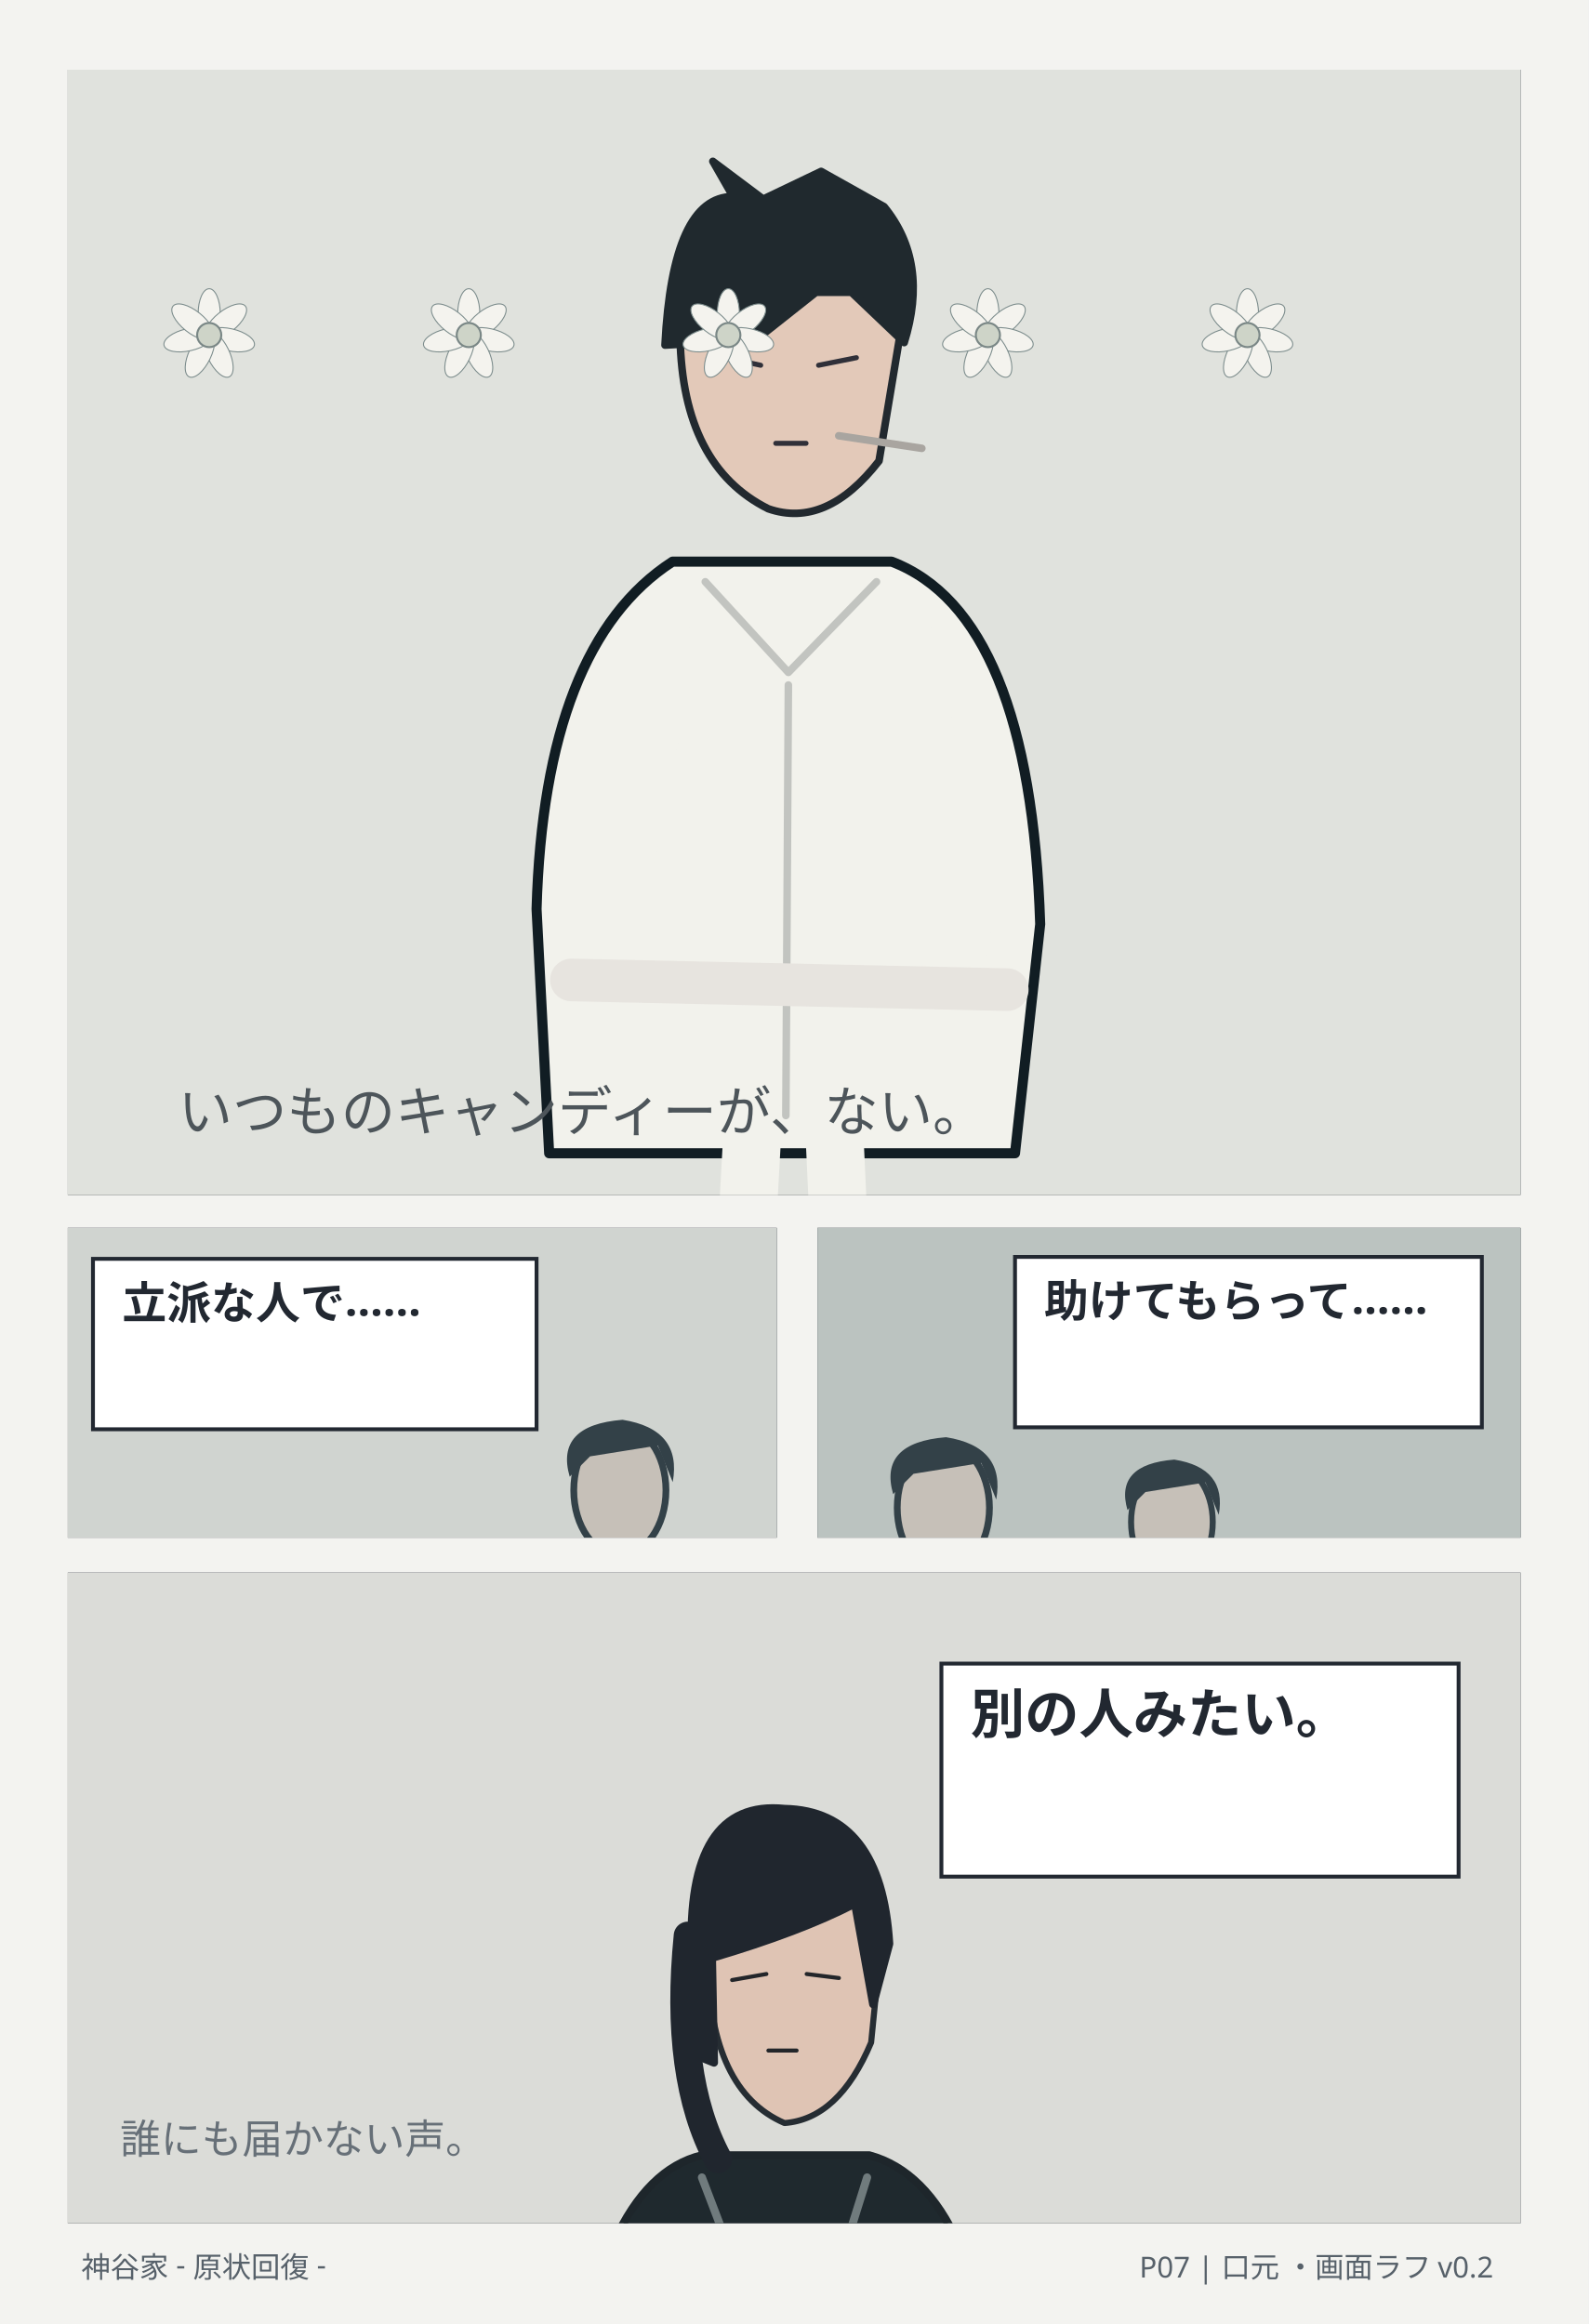
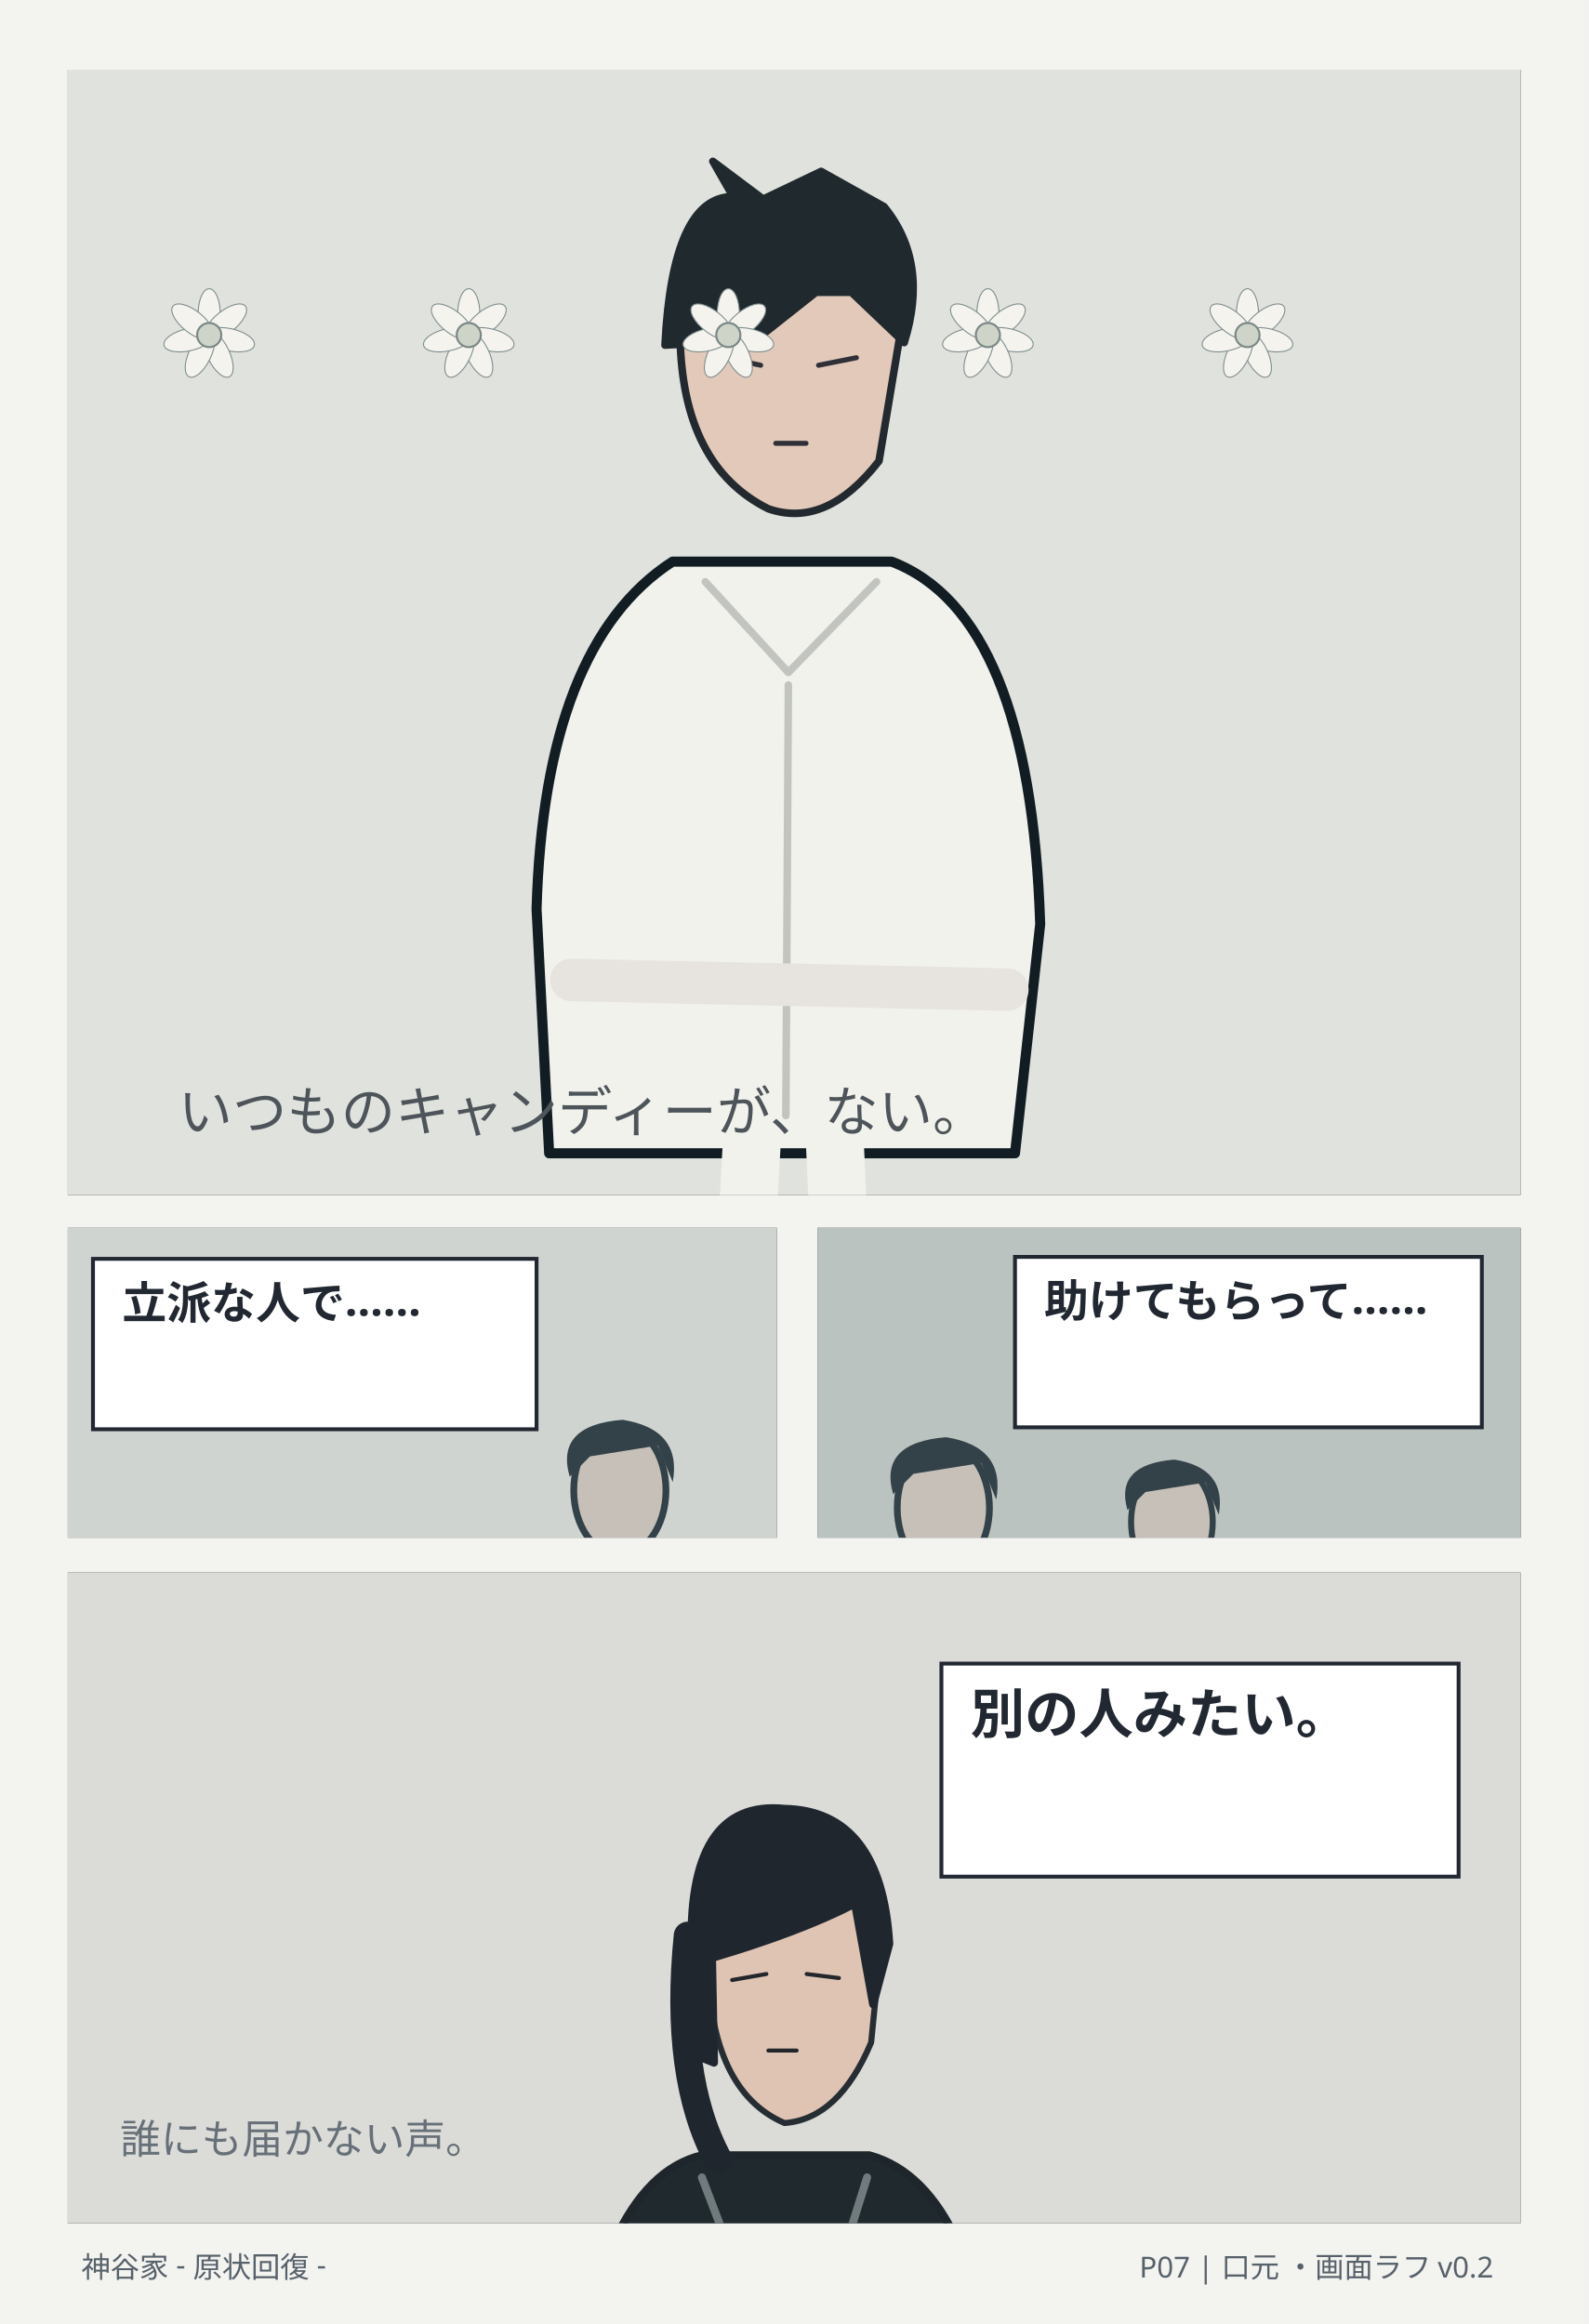
<svg xmlns="http://www.w3.org/2000/svg" width="820" height="1200" viewBox="0 0 820 1200">
  <defs>
    <linearGradient id="night" x1="0" x2="1" y1="0" y2=".8">
      <stop stop-color="#252e37" />
      <stop offset="1" stop-color="#65747c" />
    </linearGradient>
    <linearGradient id="warm" x1="0" x2=".6" y1="0" y2="1">
      <stop stop-color="#e2e0da" />
      <stop offset="1" stop-color="#a6b0af" />
    </linearGradient>
    <pattern id="grain" width="9" height="9" patternUnits="userSpaceOnUse">
      <circle cx="1" cy="1" r=".65" fill="#29343a" opacity=".19" />
    </pattern>
    <pattern id="grid" width="18" height="18" patternUnits="userSpaceOnUse">
      <path d="M18 0L0 0 0 18" fill="none" stroke="#a8b0b1" stroke-width=".8" />
    </pattern>
  </defs>
  <rect x="0" y="0" width="820" height="1200" fill="#f3f3f0" stroke="none" stroke-width="2" />
  <g id="07-1">
    <svg x="35" y="36" width="750" height="581" viewBox="0 0 750 581">
      <rect x="0" y="0" width="750" height="581" fill="#ddd" stroke="#222831" stroke-width="5" />
      <rect x="0" y="0" width="750" height="581" fill="#e0e2dd" stroke="none" stroke-width="0" />
      <g transform="translate(372 267) scale(1.3)">
        <path d="M-46 -10Q-97 23 -100 128L-95 225L90 225L100 134Q96 11 41 -10Z" fill="#f2f2ec" stroke="#111d23" stroke-width="4" stroke-linejoin="round" stroke-linecap="round" />
        <path d="M-33-2L0 34L35-2M0 39L-1 210" fill="none" stroke="#c2c4c0" stroke-width="3" stroke-linejoin="round" stroke-linecap="round" />
        <path d="M-14 211L-20 320M18 211L23 320" fill="none" stroke="#f2f2ec" stroke-width="23" stroke-linejoin="round" stroke-linecap="round" />
        <path d="M-48 24L-71 140M48 24L69 140" fill="none" stroke="#f2f2ec" stroke-width="23" stroke-linejoin="round" stroke-linecap="round" />
        <path d="M-43-99Q-48-145-2-145Q44-137 44-98L36-50Q15-23-8-31Q-42-48-43-99Z" fill="#e3c9b9" stroke="#22292f" stroke-width="3" stroke-linejoin="round" stroke-linecap="round" />
        <path d="M-49-96Q-46-155-22-155L-30-169L-10-154L13-165L38-151Q56-129 46-97L25-117L11-117L-13-98Z" fill="#20292e" stroke="#20292e" stroke-width="3" stroke-linejoin="round" stroke-linecap="round" />
        <path d="M-25-91L-11-88M12-88L27-91M-5-57L7-57" fill="none" stroke="#303039" stroke-width="2" stroke-linejoin="round" stroke-linecap="round" />
-         <path d="M20 -60L53 -55" fill="none" stroke="#a9a5a0" stroke-width="3" stroke-linejoin="round" stroke-linecap="round" />
      </g>
      <path d="M260 470L485 475" fill="none" stroke="#e7e4df" stroke-width="22" stroke-linejoin="round" stroke-linecap="round" />
      <g transform="translate(73 137) scale(0.52)">
        <ellipse cx="0" cy="-21" rx="11" ry="25" transform="rotate(0)" fill="#f4f3ee" stroke="#7c8c8c" stroke-width="1" />
        <ellipse cx="0" cy="-21" rx="11" ry="25" transform="rotate(51.42857)" fill="#f4f3ee" stroke="#7c8c8c" stroke-width="1" />
        <ellipse cx="0" cy="-21" rx="11" ry="25" transform="rotate(102.8571)" fill="#f4f3ee" stroke="#7c8c8c" stroke-width="1" />
        <ellipse cx="0" cy="-21" rx="11" ry="25" transform="rotate(154.2857)" fill="#f4f3ee" stroke="#7c8c8c" stroke-width="1" />
        <ellipse cx="0" cy="-21" rx="11" ry="25" transform="rotate(205.7143)" fill="#f4f3ee" stroke="#7c8c8c" stroke-width="1" />
        <ellipse cx="0" cy="-21" rx="11" ry="25" transform="rotate(257.1429)" fill="#f4f3ee" stroke="#7c8c8c" stroke-width="1" />
        <ellipse cx="0" cy="-21" rx="11" ry="25" transform="rotate(308.5714)" fill="#f4f3ee" stroke="#7c8c8c" stroke-width="1" />
        <circle r="12" fill="#ced4c8" stroke="#7a8786" stroke-width="2" />
      </g>
      <g transform="translate(207 137) scale(0.52)">
        <ellipse cx="0" cy="-21" rx="11" ry="25" transform="rotate(0)" fill="#f4f3ee" stroke="#7c8c8c" stroke-width="1" />
        <ellipse cx="0" cy="-21" rx="11" ry="25" transform="rotate(51.42857)" fill="#f4f3ee" stroke="#7c8c8c" stroke-width="1" />
        <ellipse cx="0" cy="-21" rx="11" ry="25" transform="rotate(102.8571)" fill="#f4f3ee" stroke="#7c8c8c" stroke-width="1" />
        <ellipse cx="0" cy="-21" rx="11" ry="25" transform="rotate(154.2857)" fill="#f4f3ee" stroke="#7c8c8c" stroke-width="1" />
        <ellipse cx="0" cy="-21" rx="11" ry="25" transform="rotate(205.7143)" fill="#f4f3ee" stroke="#7c8c8c" stroke-width="1" />
        <ellipse cx="0" cy="-21" rx="11" ry="25" transform="rotate(257.1429)" fill="#f4f3ee" stroke="#7c8c8c" stroke-width="1" />
        <ellipse cx="0" cy="-21" rx="11" ry="25" transform="rotate(308.5714)" fill="#f4f3ee" stroke="#7c8c8c" stroke-width="1" />
        <circle r="12" fill="#ced4c8" stroke="#7a8786" stroke-width="2" />
      </g>
      <g transform="translate(341 137) scale(0.52)">
        <ellipse cx="0" cy="-21" rx="11" ry="25" transform="rotate(0)" fill="#f4f3ee" stroke="#7c8c8c" stroke-width="1" />
        <ellipse cx="0" cy="-21" rx="11" ry="25" transform="rotate(51.42857)" fill="#f4f3ee" stroke="#7c8c8c" stroke-width="1" />
        <ellipse cx="0" cy="-21" rx="11" ry="25" transform="rotate(102.8571)" fill="#f4f3ee" stroke="#7c8c8c" stroke-width="1" />
        <ellipse cx="0" cy="-21" rx="11" ry="25" transform="rotate(154.2857)" fill="#f4f3ee" stroke="#7c8c8c" stroke-width="1" />
        <ellipse cx="0" cy="-21" rx="11" ry="25" transform="rotate(205.7143)" fill="#f4f3ee" stroke="#7c8c8c" stroke-width="1" />
        <ellipse cx="0" cy="-21" rx="11" ry="25" transform="rotate(257.1429)" fill="#f4f3ee" stroke="#7c8c8c" stroke-width="1" />
        <ellipse cx="0" cy="-21" rx="11" ry="25" transform="rotate(308.5714)" fill="#f4f3ee" stroke="#7c8c8c" stroke-width="1" />
        <circle r="12" fill="#ced4c8" stroke="#7a8786" stroke-width="2" />
      </g>
      <g transform="translate(475 137) scale(0.52)">
        <ellipse cx="0" cy="-21" rx="11" ry="25" transform="rotate(0)" fill="#f4f3ee" stroke="#7c8c8c" stroke-width="1" />
        <ellipse cx="0" cy="-21" rx="11" ry="25" transform="rotate(51.42857)" fill="#f4f3ee" stroke="#7c8c8c" stroke-width="1" />
        <ellipse cx="0" cy="-21" rx="11" ry="25" transform="rotate(102.8571)" fill="#f4f3ee" stroke="#7c8c8c" stroke-width="1" />
        <ellipse cx="0" cy="-21" rx="11" ry="25" transform="rotate(154.2857)" fill="#f4f3ee" stroke="#7c8c8c" stroke-width="1" />
        <ellipse cx="0" cy="-21" rx="11" ry="25" transform="rotate(205.7143)" fill="#f4f3ee" stroke="#7c8c8c" stroke-width="1" />
        <ellipse cx="0" cy="-21" rx="11" ry="25" transform="rotate(257.1429)" fill="#f4f3ee" stroke="#7c8c8c" stroke-width="1" />
        <ellipse cx="0" cy="-21" rx="11" ry="25" transform="rotate(308.5714)" fill="#f4f3ee" stroke="#7c8c8c" stroke-width="1" />
        <circle r="12" fill="#ced4c8" stroke="#7a8786" stroke-width="2" />
      </g>
      <g transform="translate(609 137) scale(0.52)">
        <ellipse cx="0" cy="-21" rx="11" ry="25" transform="rotate(0)" fill="#f4f3ee" stroke="#7c8c8c" stroke-width="1" />
        <ellipse cx="0" cy="-21" rx="11" ry="25" transform="rotate(51.42857)" fill="#f4f3ee" stroke="#7c8c8c" stroke-width="1" />
        <ellipse cx="0" cy="-21" rx="11" ry="25" transform="rotate(102.8571)" fill="#f4f3ee" stroke="#7c8c8c" stroke-width="1" />
        <ellipse cx="0" cy="-21" rx="11" ry="25" transform="rotate(154.2857)" fill="#f4f3ee" stroke="#7c8c8c" stroke-width="1" />
        <ellipse cx="0" cy="-21" rx="11" ry="25" transform="rotate(205.7143)" fill="#f4f3ee" stroke="#7c8c8c" stroke-width="1" />
        <ellipse cx="0" cy="-21" rx="11" ry="25" transform="rotate(257.1429)" fill="#f4f3ee" stroke="#7c8c8c" stroke-width="1" />
        <ellipse cx="0" cy="-21" rx="11" ry="25" transform="rotate(308.5714)" fill="#f4f3ee" stroke="#7c8c8c" stroke-width="1" />
        <circle r="12" fill="#ced4c8" stroke="#7a8786" stroke-width="2" />
      </g>
      <text x="57" y="548" font-family="'Noto Sans JP',sans-serif" font-size="28" font-weight="500" fill="#4d555a" text-anchor="start">いつものキャンディーが、ない。</text>
    </svg>
  </g>
  <g id="07-2">
    <svg x="422" y="634" width="363" height="160" viewBox="0 0 363 160">
      <rect x="0" y="0" width="363" height="160" fill="#ddd" stroke="#222831" stroke-width="5" />
      <rect x="0" y="0" width="363" height="160" fill="#bbc3c0" stroke="none" stroke-width="0" />
      <g transform="translate(65 183) scale(0.7)">
        <path d="M-35 0Q-87 26-85 145L84 145Q85 30 37 0Z" fill="#334148" stroke="none" stroke-width="0" stroke-linejoin="round" stroke-linecap="round" />
        <ellipse cx="0" cy="-55" rx="34" ry="48" fill="#c6c0b8" stroke="#334148" stroke-width="5" />
        <path d="M-37-65Q-48-103 2-107Q46-100 39-61L28-88L-22-80Z" fill="#334148" />
      </g>
      <g transform="translate(183 186) scale(0.62)">
        <path d="M-35 0Q-87 26-85 145L84 145Q85 30 37 0Z" fill="#334148" stroke="none" stroke-width="0" stroke-linejoin="round" stroke-linecap="round" />
        <ellipse cx="0" cy="-55" rx="34" ry="48" fill="#c6c0b8" stroke="#334148" stroke-width="5" />
        <path d="M-37-65Q-48-103 2-107Q46-100 39-61L28-88L-22-80Z" fill="#334148" />
      </g>
      <rect x="102" y="15" width="241" height="88" fill="#fff" stroke="#222831" stroke-width="2" />
      <text x="117" y="46" font-family="'Noto Sans JP',sans-serif" font-size="23" font-weight="600" fill="#222831" text-anchor="start">助けてもらって……</text>
    </svg>
  </g>
  <g id="07-3">
    <svg x="35" y="634" width="366" height="160" viewBox="0 0 366 160">
      <rect x="0" y="0" width="366" height="160" fill="#ddd" stroke="#222831" stroke-width="5" />
      <rect x="0" y="0" width="366" height="160" fill="#d0d4d0" stroke="none" stroke-width="0" />
      <g transform="translate(285 174) scale(0.7)">
        <path d="M-35 0Q-87 26-85 145L84 145Q85 30 37 0Z" fill="#334148" stroke="none" stroke-width="0" stroke-linejoin="round" stroke-linecap="round" />
        <ellipse cx="0" cy="-55" rx="34" ry="48" fill="#c6c0b8" stroke="#334148" stroke-width="5" />
        <path d="M-37-65Q-48-103 2-107Q46-100 39-61L28-88L-22-80Z" fill="#334148" />
      </g>
      <rect x="13" y="16" width="229" height="88" fill="#fff" stroke="#222831" stroke-width="2" />
      <text x="28" y="47" font-family="'Noto Sans JP',sans-serif" font-size="23" font-weight="600" fill="#222831" text-anchor="start">立派な人で……</text>
    </svg>
  </g>
  <g id="07-4">
    <svg x="35" y="812" width="750" height="336" viewBox="0 0 750 336">
      <rect x="0" y="0" width="750" height="336" fill="#ddd" stroke="#222831" stroke-width="5" />
      <rect x="0" y="0" width="750" height="336" fill="#dbdcd8" stroke="none" stroke-width="0" />
      <g transform="translate(370 304) scale(1.04)">
        <path d="M-41-3Q-95 10-108 144L-100 276L101 276L108 144Q98 12 42 -3Z" fill="#1f292e" stroke="#1e262b" stroke-width="4" stroke-linejoin="round" stroke-linecap="round" />
        <path d="M-38-99Q-57-151-10-160Q39-153 48-109L43-59Q27-21 0-19Q-37-35-38-99Z" fill="#dfc4b4" stroke="#262d33" stroke-width="3" stroke-linejoin="round" stroke-linecap="round" />
        <path d="M-46-102Q-49-180 0-175Q48-174 52-108L44-78L35-128Q8-114-36-101L-35-49L-45-53Z" fill="#20262e" stroke="#20262e" stroke-width="4" stroke-linejoin="round" stroke-linecap="round" />
        <path d="M-26-90L-9-93M11-93L27-91M-8-55L6-55" fill="none" stroke="#23262a" stroke-width="2" stroke-linejoin="round" stroke-linecap="round" />
        <path d="M-48-112Q-55-42-33-1" fill="none" stroke="#20262e" stroke-width="14" stroke-linejoin="round" stroke-linecap="round" />
        <path d="M-41 8L-15 76L1 41L20 75L41 8M0 75L-3 265" fill="none" stroke="#707b7d" stroke-width="4" stroke-linejoin="round" stroke-linecap="round" />
      </g>
      <rect x="451" y="47" width="267" height="110" fill="#fff" stroke="#222831" stroke-width="2" />
      <text x="466" y="83" font-family="'Noto Sans JP',sans-serif" font-size="28" font-weight="600" fill="#222831" text-anchor="start">別の人みたい。</text>
      <text x="27" y="300" font-family="'Noto Sans JP',sans-serif" font-size="21" font-weight="500" fill="#677078" text-anchor="start">誰にも届かない声。</text>
    </svg>
  </g>
  <text x="42" y="1176" font-family="'Noto Sans JP',sans-serif" font-size="15" font-weight="500" fill="#57616a" text-anchor="start">神谷家 - 原状回復 -</text>
  <text x="771" y="1176" font-family="'Noto Sans JP',sans-serif" font-size="15" font-weight="500" fill="#57616a" text-anchor="end">P07 | 口元 ・画面ラフ v0.2</text>
</svg>
